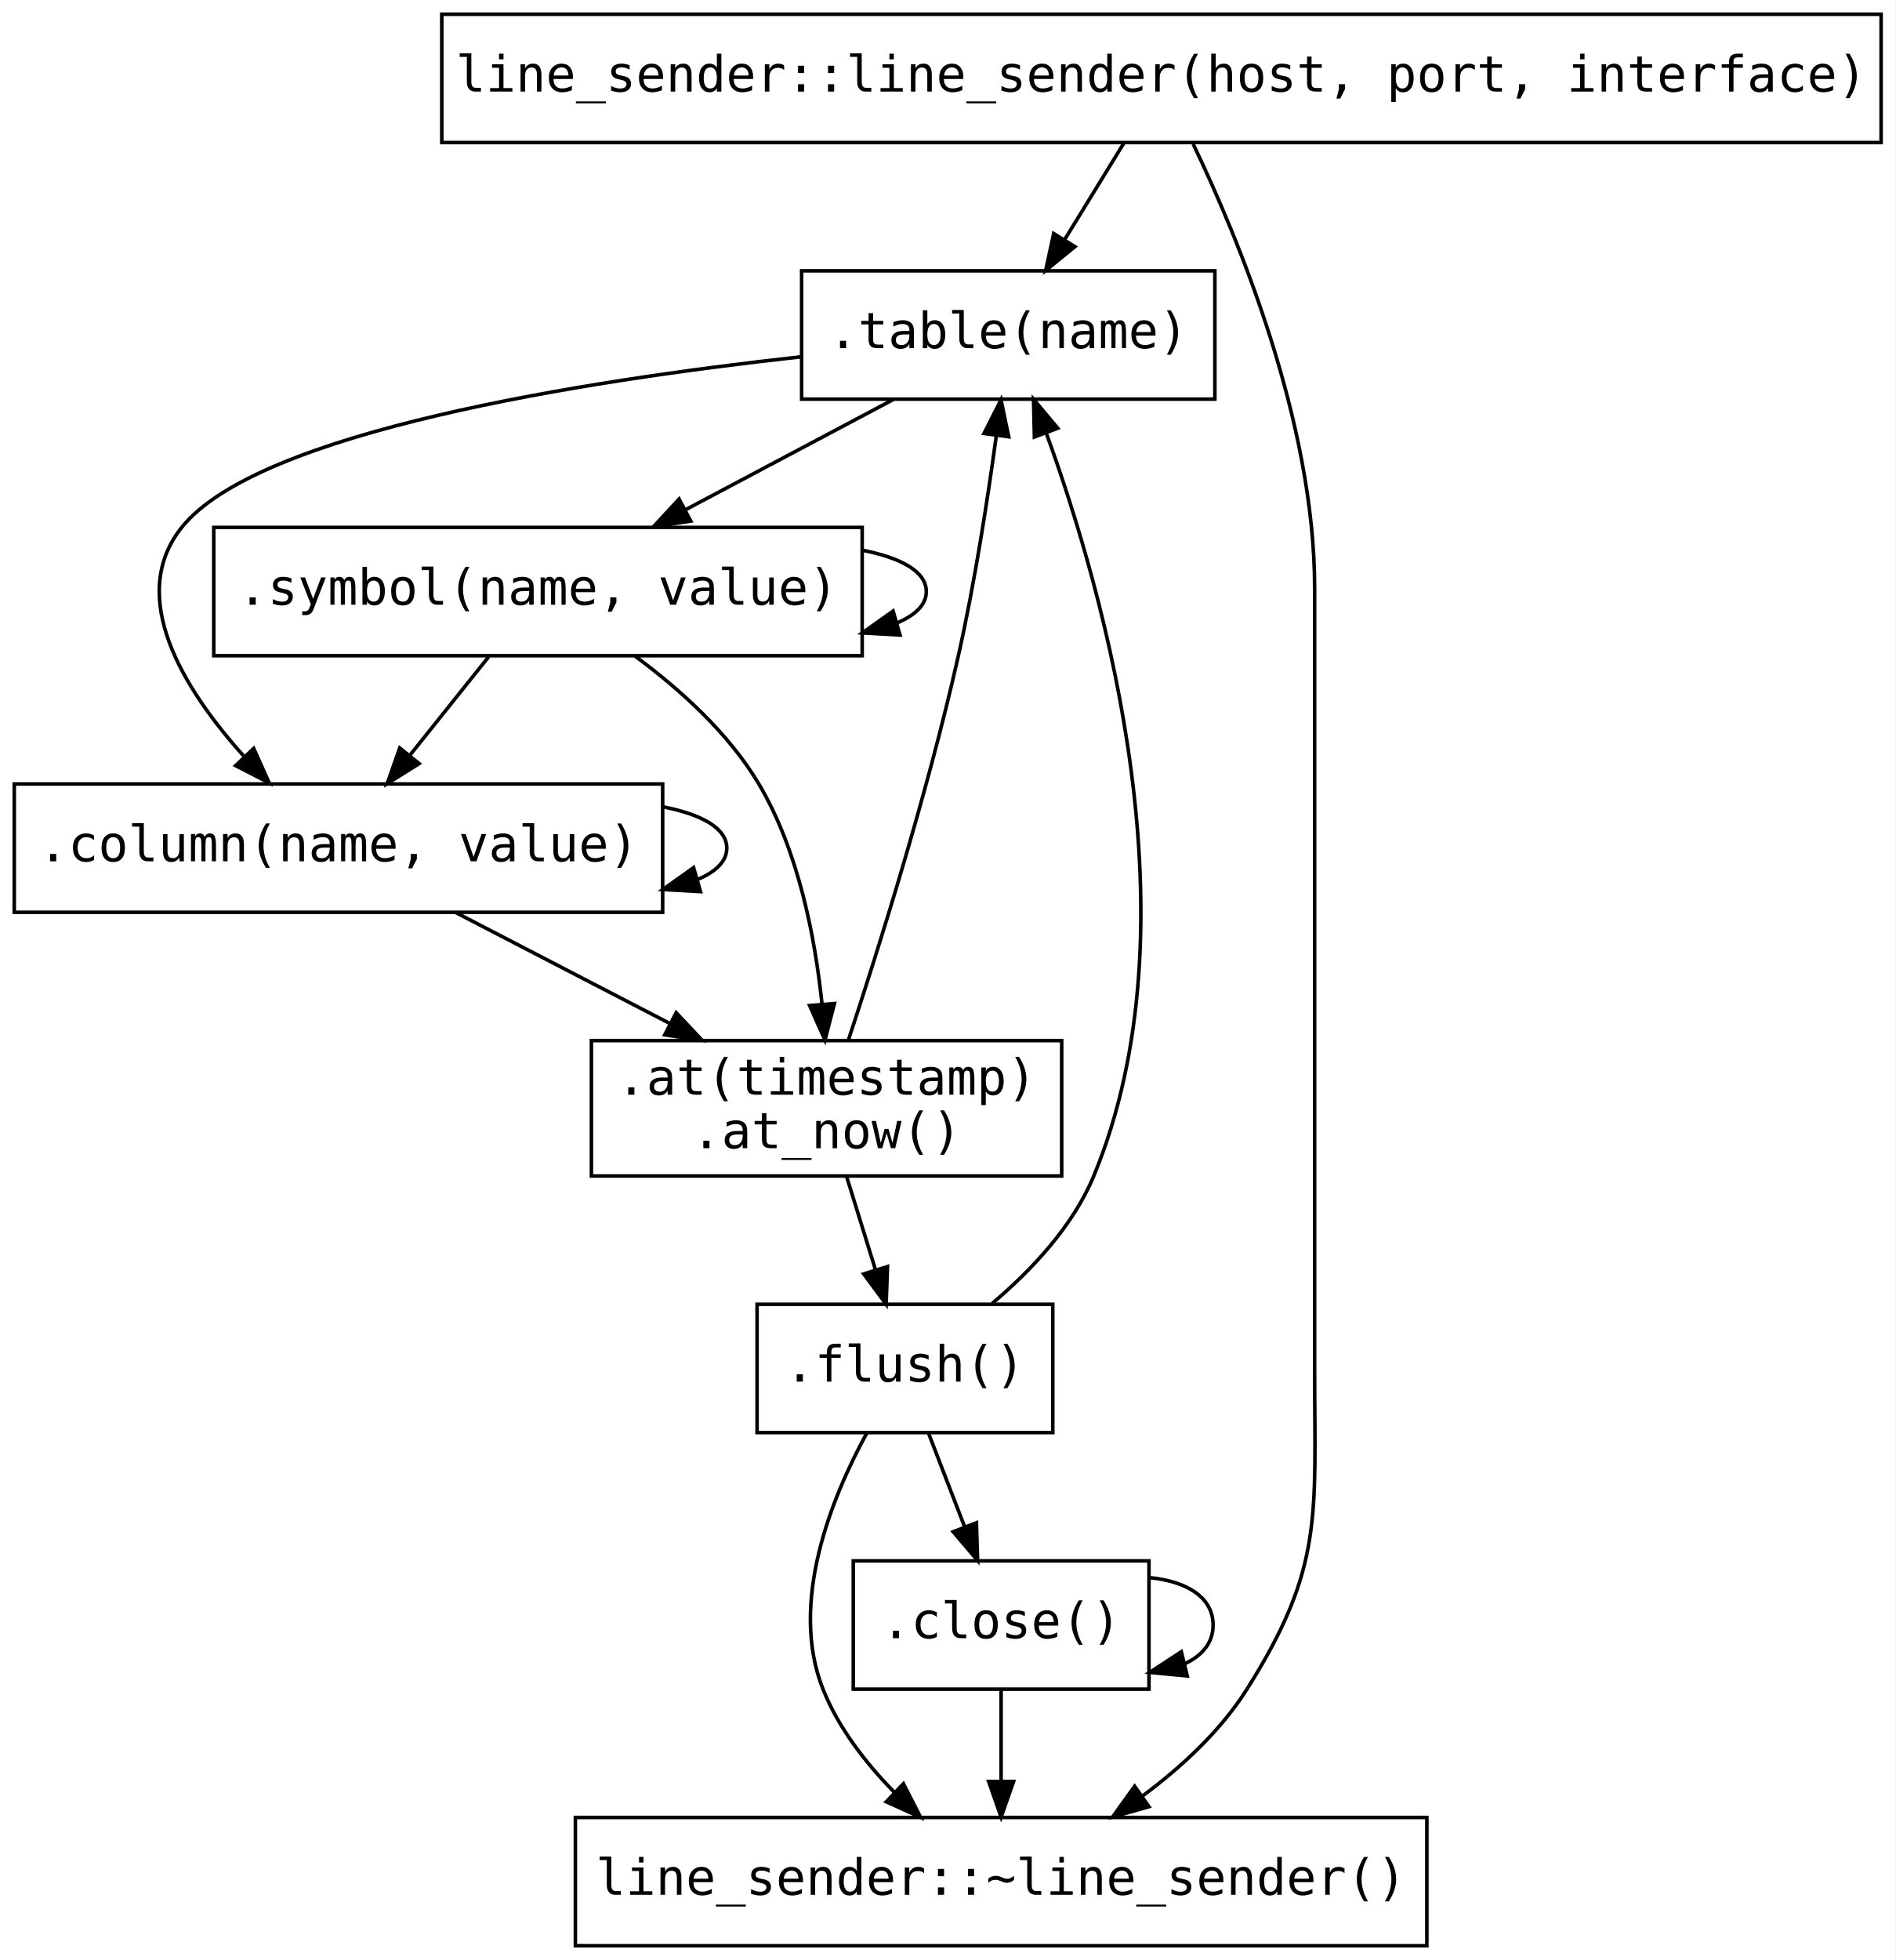
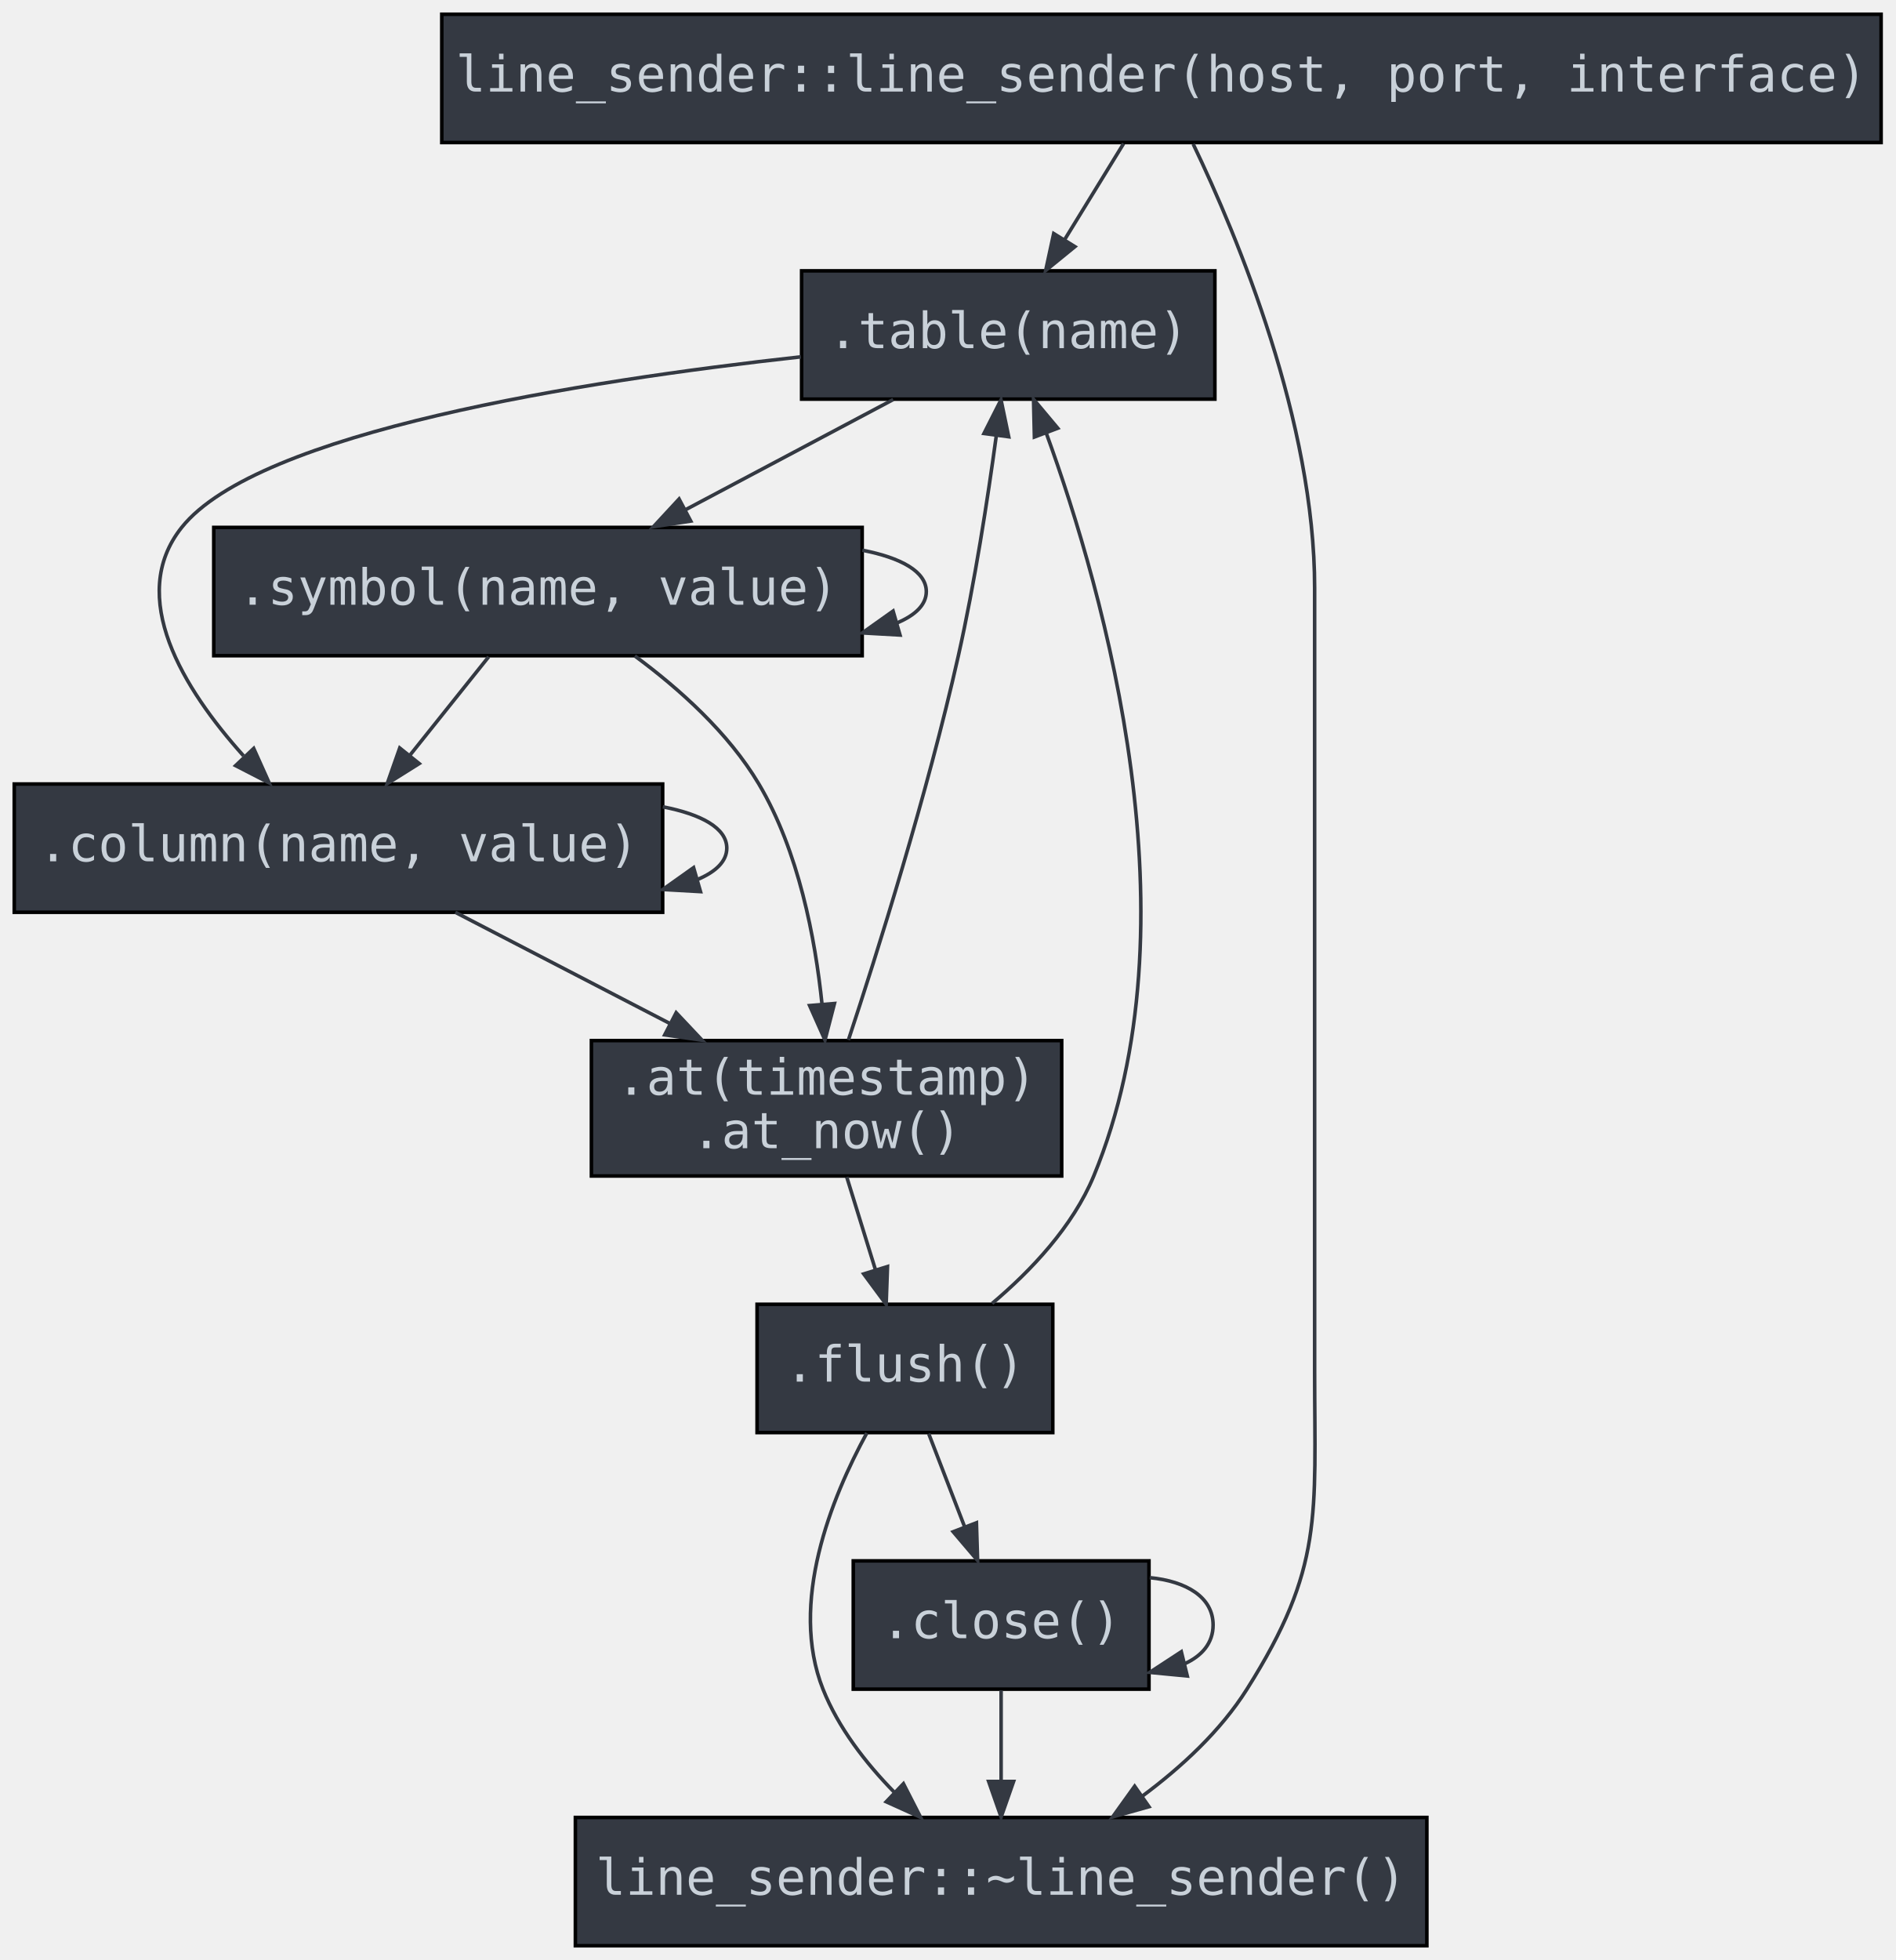
<svg xmlns="http://www.w3.org/2000/svg" width="532pt" height="550pt" viewBox="0.00 0.00 532.00 550.00">
  <g id="graph0" class="graph" transform="scale(1 1) rotate(0) translate(4 546)">
-     <polygon fill="white" stroke="transparent" points="-4,4 -4,-546 528,-546 528,4 -4,4" />
    <g id="node1" class="node">
-       <polygon fill="none" stroke="black" points="524,-542 120,-542 120,-506 524,-506 524,-542" />
-       <text text-anchor="middle" x="322" y="-520.3" font-family="monospace" font-size="14.00">line_sender::line_sender(host, port, interface)</text>
+       <polygon fill="#343942" stroke="black" points="524,-542 120,-542 120,-506 524,-506 524,-542" />
+       <text text-anchor="middle" x="322" y="-520.3" font-family="monospace" font-size="14.00" fill="#c9d1d9">line_sender::line_sender(host, port, interface)</text>
    </g>
    <g id="node2" class="node">
-       <polygon fill="none" stroke="black" points="337,-470 221,-470 221,-434 337,-434 337,-470" />
-       <text text-anchor="middle" x="279" y="-448.3" font-family="monospace" font-size="14.00">.table(name)</text>
+       <polygon fill="#343942" stroke="black" points="337,-470 221,-470 221,-434 337,-434 337,-470" />
+       <text text-anchor="middle" x="279" y="-448.3" font-family="monospace" font-size="14.00" fill="#c9d1d9">.table(name)</text>
    </g>
    <g id="edge1" class="edge">
-       <path fill="none" stroke="black" d="M311.37,-505.7C306.37,-497.56 300.31,-487.69 294.79,-478.7" />
-       <polygon fill="black" stroke="black" points="297.72,-476.79 289.51,-470.1 291.76,-480.46 297.72,-476.79" />
+       <path fill="none" stroke="#343942" d="M311.37,-505.7C306.37,-497.56 300.31,-487.69 294.79,-478.7" />
+       <polygon fill="#343942" stroke="#343942" points="297.72,-476.79 289.51,-470.1 291.76,-480.46 297.72,-476.79" />
    </g>
    <g id="node3" class="node">
-       <polygon fill="none" stroke="black" points="396.5,-36 157.5,-36 157.5,0 396.5,0 396.5,-36" />
-       <text text-anchor="middle" x="277" y="-14.3" font-family="monospace" font-size="14.00">line_sender::~line_sender()</text>
+       <polygon fill="#343942" stroke="black" points="396.5,-36 157.5,-36 157.5,0 396.5,0 396.5,-36" />
+       <text text-anchor="middle" x="277" y="-14.3" font-family="monospace" font-size="14.00" fill="#c9d1d9">line_sender::~line_sender()</text>
    </g>
    <g id="edge2" class="edge">
-       <path fill="none" stroke="black" d="M330.91,-505.58C343.5,-479.3 365,-427.62 365,-381 365,-381 365,-381 365,-161 365,-120.55 367.59,-106.2 346,-72 338.61,-60.29 327.67,-50.18 316.67,-42.01" />
-       <polygon fill="black" stroke="black" points="318.5,-39.02 308.3,-36.15 314.48,-44.76 318.5,-39.02" />
+       <path fill="none" stroke="#343942" d="M330.91,-505.58C343.5,-479.3 365,-427.62 365,-381 365,-381 365,-381 365,-161 365,-120.55 367.59,-106.2 346,-72 338.61,-60.29 327.67,-50.18 316.67,-42.01" />
+       <polygon fill="#343942" stroke="#343942" points="318.5,-39.02 308.3,-36.15 314.48,-44.76 318.5,-39.02" />
    </g>
    <g id="node4" class="node">
-       <polygon fill="none" stroke="black" points="238,-398 56,-398 56,-362 238,-362 238,-398" />
-       <text text-anchor="middle" x="147" y="-376.3" font-family="monospace" font-size="14.00">.symbol(name, value)</text>
+       <polygon fill="#343942" stroke="black" points="238,-398 56,-398 56,-362 238,-362 238,-398" />
+       <text text-anchor="middle" x="147" y="-376.3" font-family="monospace" font-size="14.00" fill="#c9d1d9">.symbol(name, value)</text>
    </g>
    <g id="edge3" class="edge">
-       <path fill="none" stroke="black" d="M246.71,-433.88C229.13,-424.55 207.19,-412.92 188.37,-402.94" />
-       <polygon fill="black" stroke="black" points="189.89,-399.78 179.41,-398.19 186.61,-405.97 189.89,-399.78" />
+       <path fill="none" stroke="#343942" d="M246.71,-433.88C229.13,-424.55 207.19,-412.92 188.37,-402.94" />
+       <polygon fill="#343942" stroke="#343942" points="189.89,-399.78 179.41,-398.19 186.61,-405.97 189.89,-399.78" />
    </g>
    <g id="node5" class="node">
-       <polygon fill="none" stroke="black" points="182,-326 0,-326 0,-290 182,-290 182,-326" />
-       <text text-anchor="middle" x="91" y="-304.3" font-family="monospace" font-size="14.00">.column(name, value)</text>
+       <polygon fill="#343942" stroke="black" points="182,-326 0,-326 0,-290 182,-290 182,-326" />
+       <text text-anchor="middle" x="91" y="-304.3" font-family="monospace" font-size="14.00" fill="#c9d1d9">.column(name, value)</text>
    </g>
    <g id="edge7" class="edge">
-       <path fill="none" stroke="black" d="M220.79,-445.87C159.31,-439.09 68.35,-424.77 47,-398 31.49,-378.54 47.47,-352.72 64.35,-333.91" />
-       <polygon fill="black" stroke="black" points="67.21,-335.98 71.55,-326.31 62.13,-331.16 67.21,-335.98" />
+       <path fill="none" stroke="#343942" d="M220.79,-445.87C159.31,-439.09 68.35,-424.77 47,-398 31.49,-378.54 47.47,-352.72 64.35,-333.91" />
+       <polygon fill="#343942" stroke="#343942" points="67.21,-335.98 71.55,-326.31 62.13,-331.16 67.21,-335.98" />
    </g>
    <g id="edge4" class="edge">
-       <path fill="none" stroke="black" d="M238.04,-391.6C248.9,-389.49 256,-385.62 256,-380 256,-376.31 252.94,-373.37 247.77,-371.2" />
-       <polygon fill="black" stroke="black" points="248.62,-367.8 238.04,-368.4 246.68,-374.53 248.62,-367.8" />
+       <path fill="none" stroke="#343942" d="M238.04,-391.6C248.9,-389.49 256,-385.62 256,-380 256,-376.31 252.94,-373.37 247.77,-371.2" />
+       <polygon fill="#343942" stroke="#343942" points="248.62,-367.8 238.04,-368.4 246.68,-374.53 248.62,-367.8" />
    </g>
    <g id="edge5" class="edge">
-       <path fill="none" stroke="black" d="M133.16,-361.7C126.51,-353.39 118.42,-343.28 111.11,-334.14" />
-       <polygon fill="black" stroke="black" points="113.66,-331.73 104.68,-326.1 108.2,-336.1 113.66,-331.73" />
+       <path fill="none" stroke="#343942" d="M133.16,-361.7C126.51,-353.39 118.42,-343.28 111.11,-334.14" />
+       <polygon fill="#343942" stroke="#343942" points="113.66,-331.73 104.68,-326.1 108.2,-336.1 113.66,-331.73" />
    </g>
    <g id="node6" class="node">
-       <polygon fill="none" stroke="black" points="294,-254 162,-254 162,-216 294,-216 294,-254" />
-       <text text-anchor="middle" x="228" y="-238.8" font-family="monospace" font-size="14.00">.at(timestamp)</text>
-       <text text-anchor="middle" x="228" y="-223.8" font-family="monospace" font-size="14.00">.at_now()</text>
+       <polygon fill="#343942" stroke="black" points="294,-254 162,-254 162,-216 294,-216 294,-254" />
+       <text text-anchor="middle" x="228" y="-238.8" font-family="monospace" font-size="14.00" fill="#c9d1d9">.at(timestamp)</text>
+       <text text-anchor="middle" x="228" y="-223.8" font-family="monospace" font-size="14.00" fill="#c9d1d9">.at_now()</text>
    </g>
    <g id="edge6" class="edge">
-       <path fill="none" stroke="black" d="M174.19,-361.93C186.63,-352.75 200.47,-340.37 209,-326 220.16,-307.2 224.82,-282.77 226.74,-264.11" />
-       <polygon fill="black" stroke="black" points="230.22,-264.4 227.56,-254.14 223.25,-263.82 230.22,-264.4" />
+       <path fill="none" stroke="#343942" d="M174.19,-361.93C186.63,-352.75 200.47,-340.37 209,-326 220.16,-307.2 224.82,-282.77 226.74,-264.11" />
+       <polygon fill="#343942" stroke="#343942" points="230.22,-264.4 227.56,-254.14 223.25,-263.82 230.22,-264.4" />
    </g>
    <g id="edge8" class="edge">
-       <path fill="none" stroke="black" d="M182.04,-319.6C192.9,-317.49 200,-313.62 200,-308 200,-304.31 196.94,-301.37 191.77,-299.2" />
-       <polygon fill="black" stroke="black" points="192.62,-295.8 182.04,-296.4 190.68,-302.53 192.62,-295.8" />
+       <path fill="none" stroke="#343942" d="M182.04,-319.6C192.9,-317.49 200,-313.62 200,-308 200,-304.31 196.94,-301.37 191.77,-299.2" />
+       <polygon fill="#343942" stroke="#343942" points="192.62,-295.8 182.04,-296.4 190.68,-302.53 192.62,-295.8" />
    </g>
    <g id="edge9" class="edge">
-       <path fill="none" stroke="black" d="M123.81,-289.99C141.86,-280.64 164.48,-268.92 184.03,-258.79" />
-       <polygon fill="black" stroke="black" points="185.79,-261.82 193.06,-254.11 182.57,-255.6 185.79,-261.82" />
+       <path fill="none" stroke="#343942" d="M123.81,-289.99C141.86,-280.64 164.48,-268.92 184.03,-258.79" />
+       <polygon fill="#343942" stroke="#343942" points="185.79,-261.82 193.06,-254.11 182.57,-255.6 185.79,-261.82" />
    </g>
    <g id="edge13" class="edge">
-       <path fill="none" stroke="black" d="M234.14,-254.17C242.18,-278.49 256.26,-323.07 265,-362 269.6,-382.47 273.22,-405.93 275.63,-423.62" />
-       <polygon fill="black" stroke="black" points="272.19,-424.36 276.97,-433.81 279.13,-423.44 272.19,-424.36" />
+       <path fill="none" stroke="#343942" d="M234.14,-254.17C242.18,-278.49 256.26,-323.07 265,-362 269.6,-382.47 273.22,-405.93 275.63,-423.62" />
+       <polygon fill="#343942" stroke="#343942" points="272.19,-424.36 276.97,-433.81 279.13,-423.44 272.19,-424.36" />
    </g>
    <g id="node7" class="node">
-       <polygon fill="none" stroke="black" points="291.5,-180 208.5,-180 208.5,-144 291.5,-144 291.5,-180" />
-       <text text-anchor="middle" x="250" y="-158.3" font-family="monospace" font-size="14.00">.flush()</text>
+       <polygon fill="#343942" stroke="black" points="291.5,-180 208.5,-180 208.5,-144 291.5,-144 291.5,-180" />
+       <text text-anchor="middle" x="250" y="-158.3" font-family="monospace" font-size="14.00" fill="#c9d1d9">.flush()</text>
    </g>
    <g id="edge10" class="edge">
-       <path fill="none" stroke="black" d="M233.67,-215.72C236.12,-207.8 239.04,-198.38 241.72,-189.71" />
-       <polygon fill="black" stroke="black" points="245.11,-190.59 244.73,-180 238.43,-188.52 245.11,-190.59" />
+       <path fill="none" stroke="#343942" d="M233.67,-215.72C236.12,-207.8 239.04,-198.38 241.72,-189.71" />
+       <polygon fill="#343942" stroke="#343942" points="245.11,-190.59 244.73,-180 238.43,-188.52 245.11,-190.59" />
    </g>
    <g id="edge14" class="edge">
-       <path fill="none" stroke="black" d="M274.48,-180.23C285.4,-189.44 297.12,-201.81 303,-216 332.34,-286.83 306.03,-379.53 289.7,-424.38" />
-       <polygon fill="black" stroke="black" points="286.34,-423.37 286.1,-433.96 292.9,-425.84 286.34,-423.37" />
+       <path fill="none" stroke="#343942" d="M274.48,-180.23C285.4,-189.44 297.12,-201.81 303,-216 332.34,-286.83 306.03,-379.53 289.7,-424.38" />
+       <polygon fill="#343942" stroke="#343942" points="286.34,-423.37 286.1,-433.96 292.9,-425.84 286.34,-423.37" />
    </g>
    <g id="edge12" class="edge">
-       <path fill="none" stroke="black" d="M239.3,-143.87C229.35,-125.65 217.4,-96.18 227,-72 231.29,-61.2 238.94,-51.32 246.99,-43.1" />
-       <polygon fill="black" stroke="black" points="249.58,-45.47 254.4,-36.04 244.75,-40.4 249.58,-45.47" />
+       <path fill="none" stroke="#343942" d="M239.3,-143.87C229.35,-125.65 217.4,-96.18 227,-72 231.29,-61.2 238.94,-51.32 246.99,-43.1" />
+       <polygon fill="#343942" stroke="#343942" points="249.58,-45.47 254.4,-36.04 244.75,-40.4 249.58,-45.47" />
    </g>
    <g id="node8" class="node">
-       <polygon fill="none" stroke="black" points="318.5,-108 235.5,-108 235.5,-72 318.5,-72 318.5,-108" />
-       <text text-anchor="middle" x="277" y="-86.3" font-family="monospace" font-size="14.00">.close()</text>
+       <polygon fill="#343942" stroke="black" points="318.5,-108 235.5,-108 235.5,-72 318.5,-72 318.5,-108" />
+       <text text-anchor="middle" x="277" y="-86.3" font-family="monospace" font-size="14.00" fill="#c9d1d9">.close()</text>
    </g>
    <g id="edge11" class="edge">
-       <path fill="none" stroke="black" d="M256.67,-143.7C259.71,-135.81 263.38,-126.3 266.76,-117.55" />
-       <polygon fill="black" stroke="black" points="270.07,-118.69 270.4,-108.1 263.54,-116.17 270.07,-118.69" />
+       <path fill="none" stroke="#343942" d="M256.67,-143.7C259.71,-135.81 263.38,-126.3 266.76,-117.55" />
+       <polygon fill="#343942" stroke="#343942" points="270.07,-118.69 270.4,-108.1 263.54,-116.17 270.07,-118.69" />
    </g>
    <g id="edge16" class="edge">
-       <path fill="none" stroke="black" d="M277,-71.7C277,-63.98 277,-54.71 277,-46.11" />
-       <polygon fill="black" stroke="black" points="280.5,-46.1 277,-36.1 273.5,-46.1 280.5,-46.1" />
+       <path fill="none" stroke="#343942" d="M277,-71.7C277,-63.98 277,-54.71 277,-46.11" />
+       <polygon fill="#343942" stroke="#343942" points="280.5,-46.1 277,-36.1 273.5,-46.1 280.5,-46.1" />
    </g>
    <g id="edge15" class="edge">
-       <path fill="none" stroke="black" d="M318.71,-103.29C328.91,-102.3 336.5,-97.88 336.5,-90 336.5,-84.96 333.38,-81.32 328.46,-79.11" />
-       <polygon fill="black" stroke="black" points="329.25,-75.7 318.71,-76.71 327.58,-82.5 329.25,-75.7" />
+       <path fill="none" stroke="#343942" d="M318.71,-103.29C328.91,-102.3 336.5,-97.88 336.5,-90 336.5,-84.96 333.38,-81.32 328.46,-79.11" />
+       <polygon fill="#343942" stroke="#343942" points="329.25,-75.7 318.71,-76.71 327.58,-82.5 329.25,-75.7" />
    </g>
  </g>
</svg>
